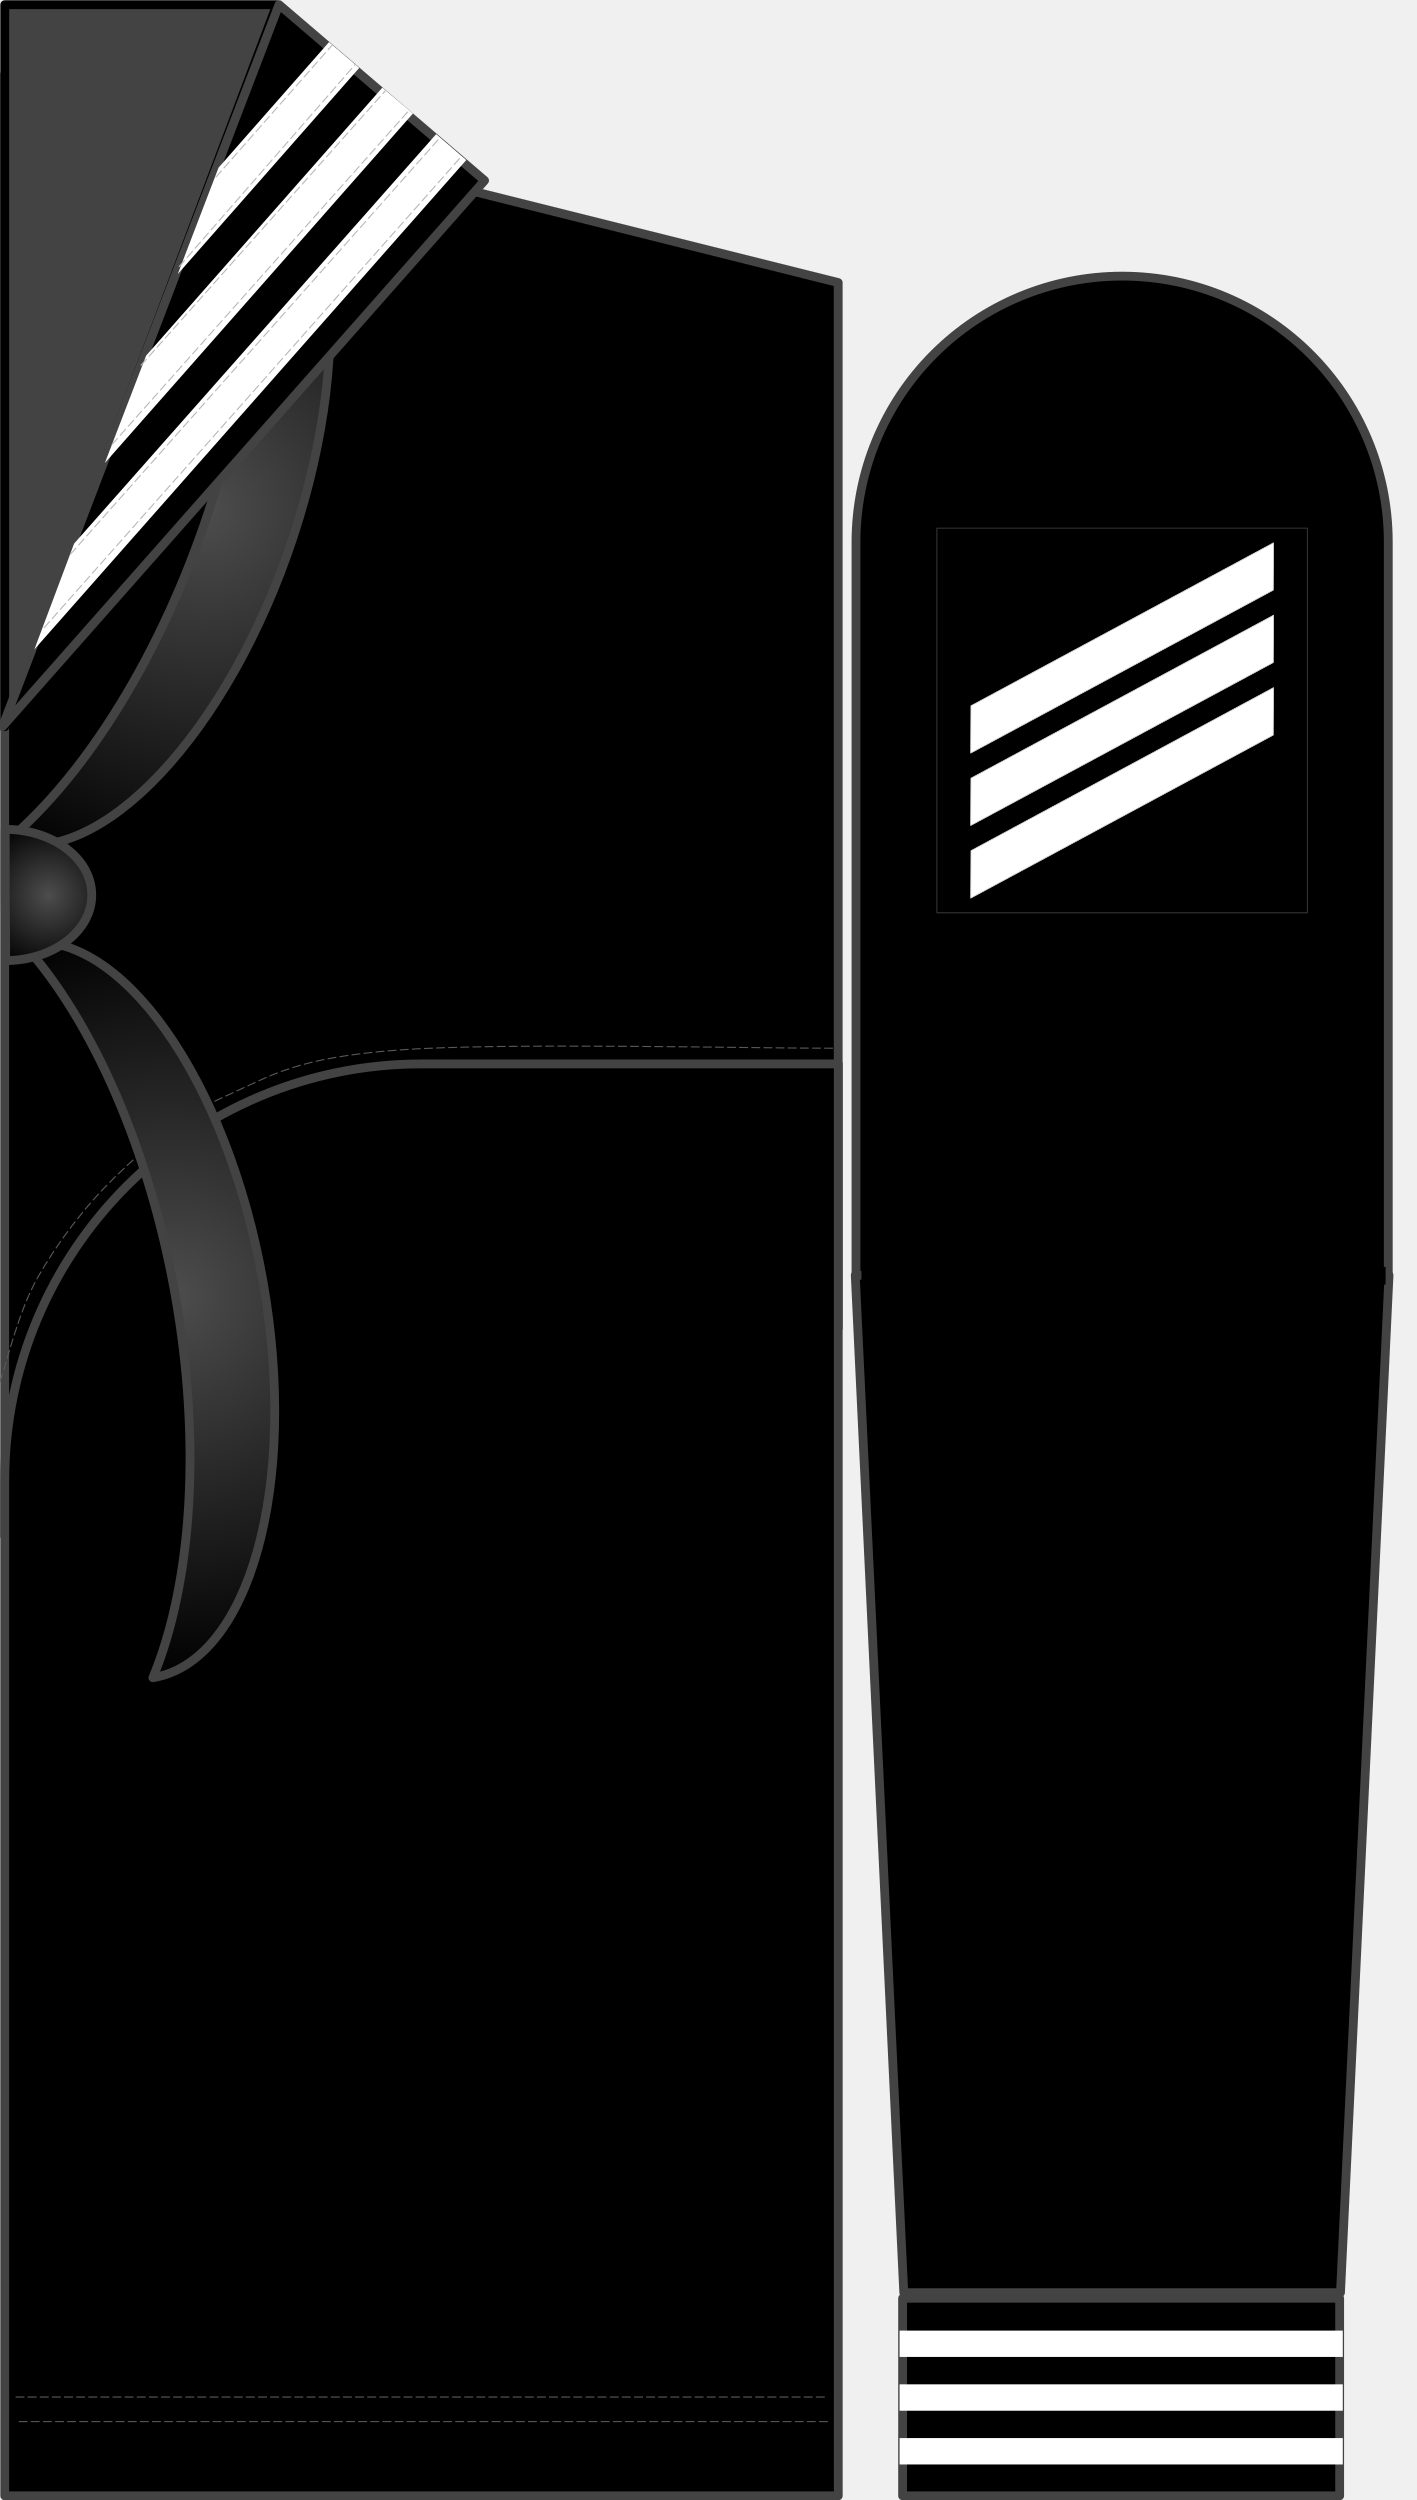
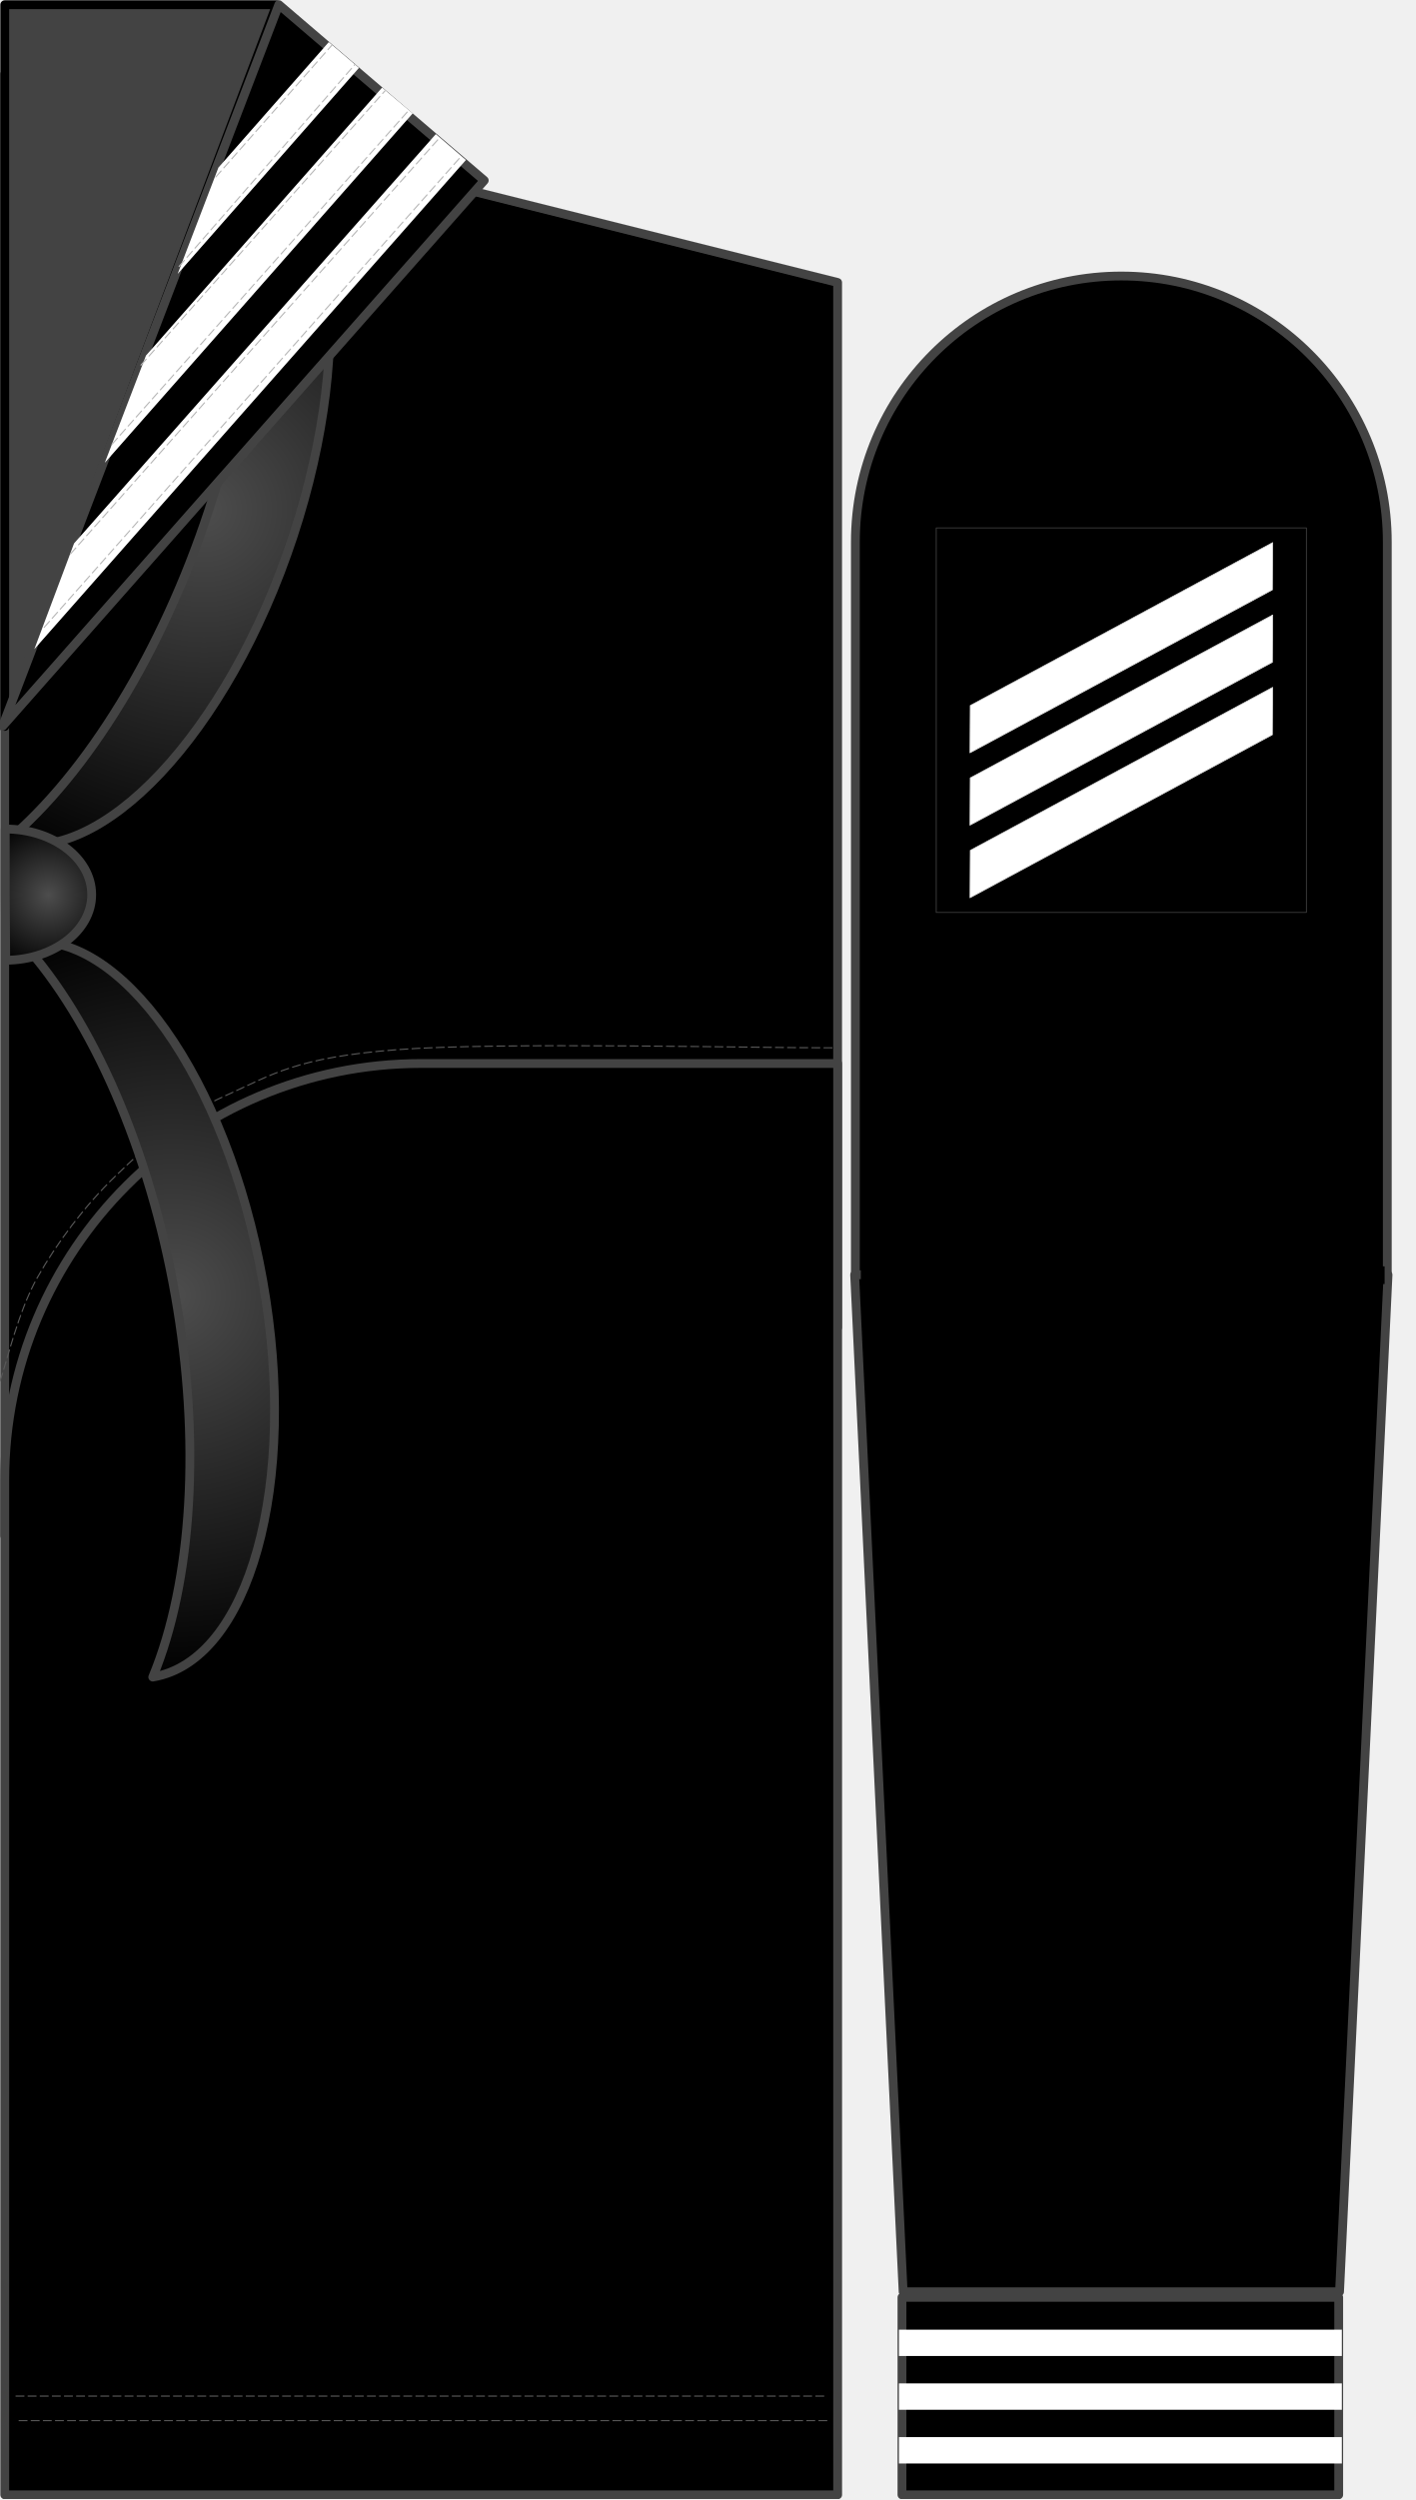
- <svg xmlns="http://www.w3.org/2000/svg" version="1.1" viewBox="0.0 0.0 1285.039 2267.717" fill="none" stroke="none" stroke-linecap="square" stroke-miterlimit="10">
-   <clipPath id="h7c1d4d7ec5a9048c_0_220.0">
-     <path d="m0 0l1285.039 0l0 2267.717l-1285.039 0l0 -2267.717z" clip-rule="nonzero" />
+ <svg xmlns="http://www.w3.org/2000/svg" fill="none" stroke-linecap="square" stroke-miterlimit="10" viewBox="0 0 1285.04 2267.72">
+   <clipPath id="a">
+     <path d="M0 0h1285.04v2267.72H0z" />
  </clipPath>
-   <g clip-path="url(#h7c1d4d7ec5a9048c_0_220.0)">
-     <path fill="#000000" fill-opacity="0.0" d="m0 0l1285.039 0l0 2267.717l-1285.039 0z" fill-rule="evenodd" />
-     <path fill="#000000" d="m1017.871 250.483l0 0c-64.028 0 -125.433 25.435 -170.708 70.71c-45.275 45.275 -70.71 106.68 -70.71 170.708l0 667.937c0 0.002 0.002 0.004 0.004 0.004l482.831 -0.004c0.002 0 0.004 -0.002 0.004 -0.004l-0.004 -667.933c0 -133.331 -108.086 -241.417 -241.417 -241.417z" fill-rule="evenodd" />
-     <path stroke="#434343" stroke-width="8.0" stroke-linejoin="round" stroke-linecap="butt" d="m1017.871 250.483l0 0c-64.028 0 -125.433 25.435 -170.708 70.71c-45.275 45.275 -70.71 106.68 -70.71 170.708l0 667.937c0 0.002 0.002 0.004 0.004 0.004l482.831 -0.004c0.002 0 0.004 -0.002 0.004 -0.004l-0.004 -667.933c0 -133.331 -108.086 -241.417 -241.417 -241.417z" fill-rule="evenodd" />
-     <path fill="#000000" d="m1259.95 1156.777l-44.02 922.898l-396.118 0l-44.02 -922.898z" fill-rule="evenodd" />
-     <path stroke="#434343" stroke-width="8.0" stroke-linejoin="round" stroke-linecap="butt" d="m1259.95 1156.777l-44.02 922.898l-396.118 0l-44.02 -922.898z" fill-rule="evenodd" />
-     <path fill="#000000" d="m818.743 2084.738l396.441 0l0 179.181l-396.441 0z" fill-rule="evenodd" />
-     <path stroke="#434343" stroke-width="8.0" stroke-linejoin="round" stroke-linecap="butt" d="m818.743 2084.738l396.441 0l0 179.181l-396.441 0z" fill-rule="evenodd" />
-     <path fill="#000000" fill-opacity="0.0" d="m781.408 1157.16l475.433 0" fill-rule="evenodd" />
-     <path stroke="#000000" stroke-width="16.0" stroke-linejoin="round" stroke-linecap="butt" d="m781.408 1157.16l475.433 0" fill-rule="evenodd" />
-     <path fill="#000000" fill-opacity="0.0" d="m223.062 761.818l482.488 0" fill-rule="evenodd" />
-     <path stroke="#434343" stroke-width="4.0" stroke-linejoin="round" stroke-linecap="butt" d="m295.062 757.818l338.488 0" fill-rule="nonzero" />
-     <path stroke="#434343" stroke-width="4.0" stroke-linejoin="round" stroke-linecap="butt" d="m295.062 765.818l338.488 0" fill-rule="nonzero" />
-     <path fill="#434343" stroke="#434343" stroke-width="12.0" stroke-linecap="butt" d="m295.062 741.997l-54.457 19.821l54.457 19.821z" fill-rule="evenodd" />
-     <path fill="#434343" stroke="#434343" stroke-width="12.0" stroke-linecap="butt" d="m633.55 781.639l54.457 -19.821l-54.457 -19.821z" fill-rule="evenodd" />
-     <path fill="#000000" d="m4.263 67.307l756.063 189.016l0 948.268l-756.063 189.016z" fill-rule="evenodd" />
-     <path stroke="#434343" stroke-width="8.0" stroke-linejoin="round" stroke-linecap="butt" d="m4.263 67.307l756.063 189.016l0 948.268l-756.063 189.016z" fill-rule="evenodd" />
-     <path fill="#000000" d="m382.34 965.057l378.031 0l0 0l0 1298.866l-756.063 0l0 -920.835c0 -208.781 169.25 -378.031 378.031 -378.031z" fill-rule="evenodd" />
-     <path stroke="#434343" stroke-width="8.0" stroke-linejoin="round" stroke-linecap="butt" d="m382.34 965.057l378.031 0l0 0l0 1298.866l-756.063 0l0 -920.835c0 -208.781 169.25 -378.031 378.031 -378.031z" fill-rule="evenodd" />
-     <path fill="#434343" d="m4.309 4.266l0 654.929l246.709 -654.929z" fill-rule="evenodd" />
-     <path stroke="#000000" stroke-width="8.0" stroke-linejoin="round" stroke-linecap="butt" d="m4.309 4.266l0 654.929l246.709 -654.929z" fill-rule="evenodd" />
+   <g clip-path="url(#a)">
+     <path fill="none" d="M0 0h1285.04v2267.72H0z" />
+     <path fill="#000" fill-rule="evenodd" d="M1017.87 250.48A241.4 241.4 0 0 0 776.45 491.9v667.94h482.84V491.9c0-133.33-108.09-241.42-241.42-241.42" />
+     <path stroke="#434343" stroke-linecap="butt" stroke-linejoin="round" stroke-width="8" d="M1017.87 250.48A241.4 241.4 0 0 0 776.45 491.9v667.94h482.84V491.9c0-133.33-108.09-241.42-241.42-241.42z" />
+     <path fill="#000" fill-rule="evenodd" d="m1259.95 1156.78-44.02 922.9H819.81l-44.02-922.9z" />
+     <path stroke="#434343" stroke-linecap="butt" stroke-linejoin="round" stroke-width="8" d="m1259.95 1156.78-44.02 922.9H819.81l-44.02-922.9z" />
+     <path fill="#000" fill-rule="evenodd" d="M818.74 2084.74h396.44v179.18H818.74z" />
+     <path stroke="#434343" stroke-linecap="butt" stroke-linejoin="round" stroke-width="8" d="M818.74 2084.74h396.44v179.18H818.74z" />
+     <path fill="none" d="M781.4 1157.16h475.44" />
+     <path stroke="#000" stroke-linecap="butt" stroke-linejoin="round" stroke-width="16" d="M781.4 1157.16h475.44" />
+     <path fill="none" d="M223.06 761.82h482.49" />
+     <path stroke="#434343" stroke-linecap="butt" stroke-linejoin="round" stroke-width="4" d="M295.06 757.82h338.49M295.06 765.82h338.49" />
+     <path fill="#434343" fill-rule="evenodd" stroke="#434343" stroke-linecap="butt" stroke-width="12" d="m295.06 742-54.46 19.82 54.46 19.82zM633.55 781.64l54.46-19.82L633.55 742z" />
+     <path fill="#000" fill-rule="evenodd" d="m4.26 67.3 756.07 189.02v948.27L4.26 1393.61z" />
+     <path stroke="#434343" stroke-linecap="butt" stroke-linejoin="round" stroke-width="8" d="m4.26 67.3 756.07 189.02v948.27L4.26 1393.61z" />
+     <path fill="#000" fill-rule="evenodd" d="M382.34 965.06h378.03v1298.86H4.31V1343.1c0-208.78 169.25-378.03 378.03-378.03" />
+     <path stroke="#434343" stroke-linecap="butt" stroke-linejoin="round" stroke-width="8" d="M382.34 965.06h378.03v1298.86H4.31V1343.1c0-208.78 169.25-378.03 378.03-378.03z" />
+     <path fill="#434343" fill-rule="evenodd" d="M4.3 4.27V659.2L251.03 4.27z" />
+     <path stroke="#000" stroke-linecap="butt" stroke-linejoin="round" stroke-width="8" d="M4.3 4.27V659.2L251.03 4.27z" />
    <defs>
-       <radialGradient id="h7c1d4d7ec5a9048c_0_220.1" gradientUnits="userSpaceOnUse" gradientTransform="matrix(-18.3138 -5.533234 5.533234 -18.3138 0.0 0.0)" spreadMethod="pad" cx="-16.264" cy="-20.33" fx="-16.264" fy="-20.33" r="18.314">
-         <stop offset="0.0" stop-color="#4d4d4d" />
-         <stop offset="1.0" stop-color="#000000" />
+       <radialGradient id="b" cx="-16.26" cy="-20.33" r="18.31" fx="-16.26" fy="-20.33" gradientTransform="rotate(-163.19)scale(19.13144)" gradientUnits="userSpaceOnUse" spreadMethod="pad">
+         <stop offset="0" stop-color="#4d4d4d" />
+         <stop offset="1" />
      </radialGradient>
    </defs>
-     <path fill="url(#h7c1d4d7ec5a9048c_0_220.1)" d="m219.162 117.325c84.747 25.605 105.751 190.978 46.913 369.37c-58.838 178.392 -175.237 302.251 -259.984 276.646c73.449 -61.659 141.344 -172.74 183.26 -299.827c41.916 -127.086 52.961 -255.344 29.811 -346.189z" fill-rule="evenodd" />
-     <path stroke="#434343" stroke-width="8.0" stroke-linejoin="round" stroke-linecap="butt" d="m219.162 117.325c84.747 25.605 105.751 190.978 46.913 369.37c-58.838 178.392 -175.237 302.251 -259.984 276.646c73.449 -61.659 141.344 -172.74 183.26 -299.827c41.916 -127.086 52.961 -255.344 29.811 -346.189z" fill-rule="evenodd" />
-     <path fill="#000000" d="m4.987 803.874c6.772 0.022 12.239 3.595 12.222 7.988c-0.017 4.393 -5.512 7.948 -12.283 7.948l0 -7.969z" fill-rule="evenodd" />
-     <path stroke="#434343" stroke-width="8.0" stroke-linejoin="round" stroke-linecap="butt" d="m4.987 803.874c6.772 0.022 12.239 3.595 12.222 7.988c-0.017 4.393 -5.512 7.948 -12.283 7.948l0 -7.969z" fill-rule="evenodd" />
-     <path fill="#000000" d="m439.556 163.751l-437.269 495.258l250.801 -654.809z" fill-rule="evenodd" />
-     <path stroke="#434343" stroke-width="8.0" stroke-linejoin="round" stroke-linecap="butt" d="m439.556 163.751l-437.269 495.258l250.801 -654.809z" fill-rule="evenodd" />
-     <path fill="#ffffff" d="m31.16 589.105l391.772 -443.915l-27.295 -23.516l-328.414 371.393z" fill-rule="evenodd" />
-     <path fill="#ffffff" d="m95.101 419.989l279.523 -317.085l-27.779 -23.43l-214.324 243.129z" fill-rule="evenodd" />
-     <path fill="#ffffff" d="m161.237 248.602l164.615 -187.02l-27.377 -23.418l-100.213 113.884z" fill-rule="evenodd" />
-     <path fill="#000000" fill-opacity="0.0" d="m162.318 242.029l160.252 -183.937" fill-rule="evenodd" />
-     <path stroke="#b7b7b7" stroke-width="1.0" stroke-linejoin="round" stroke-linecap="butt" stroke-dasharray="8.0,3.0" d="m162.318 242.029l160.252 -183.937" fill-rule="evenodd" />
-     <path fill="#000000" fill-opacity="0.0" d="m195.651 160.869l105.953 -120.283" fill-rule="evenodd" />
-     <path stroke="#b7b7b7" stroke-width="1.0" stroke-linejoin="round" stroke-linecap="butt" stroke-dasharray="8.0,3.0" d="m195.651 160.869l105.953 -120.283" fill-rule="evenodd" />
-     <path fill="#000000" fill-opacity="0.0" d="m101.449 403.381l269.354 -303.024" fill-rule="evenodd" />
-     <path stroke="#b7b7b7" stroke-width="1.0" stroke-linejoin="round" stroke-linecap="butt" stroke-dasharray="8.0,3.0" d="m101.449 403.381l269.354 -303.024" fill-rule="evenodd" />
-     <path fill="#000000" fill-opacity="0.0" d="m127.688 331.605l221.953 -249.386" fill-rule="evenodd" />
-     <path stroke="#b7b7b7" stroke-width="1.0" stroke-linejoin="round" stroke-linecap="butt" stroke-dasharray="8.0,3.0" d="m127.688 331.605l221.953 -249.386" fill-rule="evenodd" />
-     <path fill="#000000" fill-opacity="0.0" d="m39.843 569.567l378.992 -428" fill-rule="evenodd" />
-     <path stroke="#b7b7b7" stroke-width="1.0" stroke-linejoin="round" stroke-linecap="butt" stroke-dasharray="8.0,3.0" d="m39.843 569.567l378.992 -428" fill-rule="evenodd" />
-     <path fill="#000000" fill-opacity="0.0" d="m63.769 502.898l335.528 -378.236" fill-rule="evenodd" />
-     <path stroke="#b7b7b7" stroke-width="1.0" stroke-linejoin="round" stroke-linecap="butt" stroke-dasharray="8.0,3.0" d="m63.769 502.898l335.528 -378.236" fill-rule="evenodd" />
-     <path fill="#000000" fill-opacity="0.0" d="m0 1253.391c5.65 -15.678 16.384 -62.995 33.898 -94.068c17.514 -31.073 42.655 -64.83 71.186 -92.373c28.531 -27.542 57.486 -53.814 100 -72.882c42.514 -19.068 62.996 -34.322 155.087 -41.525c92.091 -7.203 331.214 -1.413 397.457 -1.695" fill-rule="evenodd" />
-     <path stroke="#595959" stroke-width="1.0" stroke-linejoin="round" stroke-linecap="butt" stroke-dasharray="8.0,3.0" d="m0 1253.391c5.65 -15.678 16.384 -62.995 33.898 -94.068c17.514 -31.073 42.655 -64.83 71.186 -92.373c28.531 -27.542 57.486 -53.814 100 -72.882c42.514 -19.068 62.996 -34.322 155.087 -41.525c92.091 -7.203 331.214 -1.413 397.457 -1.695" fill-rule="evenodd" />
+     <path fill="url(#b)" fill-rule="evenodd" d="M219.16 117.33c84.75 25.6 105.75 190.97 46.92 369.37C207.24 665.09 90.84 788.95 6.09 763.34c73.45-61.66 141.34-172.74 183.26-299.83s52.96-255.34 29.81-346.18" />
+     <path stroke="#434343" stroke-linecap="butt" stroke-linejoin="round" stroke-width="8" d="M219.16 117.33c84.75 25.6 105.75 190.97 46.92 369.37C207.24 665.09 90.84 788.95 6.09 763.34c73.45-61.66 141.34-172.74 183.26-299.83s52.96-255.34 29.81-346.18z" />
+     <path fill="#000" fill-rule="evenodd" d="M4.99 803.87c6.77.03 12.24 3.6 12.22 8-.02 4.39-5.51 7.94-12.28 7.94v-7.97z" />
+     <path stroke="#434343" stroke-linecap="butt" stroke-linejoin="round" stroke-width="8" d="M4.99 803.87c6.77.03 12.24 3.6 12.22 8-.02 4.39-5.51 7.94-12.28 7.94v-7.97z" />
+     <path fill="#000" fill-rule="evenodd" d="M439.56 163.75 2.29 659.01 253.09 4.2z" />
+     <path stroke="#434343" stroke-linecap="butt" stroke-linejoin="round" stroke-width="8" d="M439.56 163.75 2.29 659.01 253.09 4.2z" />
+     <path fill="#fff" fill-rule="evenodd" d="M31.16 589.1 422.93 145.2l-27.3-23.52-328.4 371.4zM95.1 419.99 374.62 102.9l-27.78-23.43L132.52 322.6zM161.24 248.6 325.85 61.58l-27.38-23.42-100.2 113.89z" />
+     <path fill="none" d="M162.32 242.03 322.57 58.09" />
+     <path stroke="#b7b7b7" stroke-dasharray="8.0,3.0" stroke-linecap="butt" stroke-linejoin="round" d="M162.32 242.03 322.57 58.09" />
+     <path fill="none" d="M195.65 160.87 301.6 40.59" />
+     <path stroke="#b7b7b7" stroke-dasharray="8.0,3.0" stroke-linecap="butt" stroke-linejoin="round" d="M195.65 160.87 301.6 40.59" />
+     <path fill="none" d="M101.45 403.38 370.8 100.36" />
+     <path stroke="#b7b7b7" stroke-dasharray="8.0,3.0" stroke-linecap="butt" stroke-linejoin="round" d="M101.45 403.38 370.8 100.36" />
+     <path fill="none" d="M127.69 331.6 349.64 82.22" />
+     <path stroke="#b7b7b7" stroke-dasharray="8.0,3.0" stroke-linecap="butt" stroke-linejoin="round" d="M127.69 331.6 349.64 82.22" />
+     <path fill="none" d="m39.84 569.57 379-428" />
+     <path stroke="#b7b7b7" stroke-dasharray="8.0,3.0" stroke-linecap="butt" stroke-linejoin="round" d="m39.84 569.57 379-428" />
+     <path fill="none" d="M63.77 502.9 399.3 124.66" />
+     <path stroke="#b7b7b7" stroke-dasharray="8.0,3.0" stroke-linecap="butt" stroke-linejoin="round" d="M63.77 502.9 399.3 124.66" />
+     <path fill="none" d="M0 1253.4c5.65-15.69 16.38-63 33.9-94.08s42.65-64.83 71.18-92.37 57.49-53.81 100-72.88c42.52-19.07 63-34.32 155.1-41.53 92.08-7.2 331.2-1.41 397.45-1.7" />
+     <path stroke="#595959" stroke-dasharray="8.0,3.0" stroke-linecap="butt" stroke-linejoin="round" d="M0 1253.4c5.65-15.69 16.38-63 33.9-94.08s42.65-64.83 71.18-92.37 57.49-53.81 100-72.88c42.52-19.07 63-34.32 155.1-41.53 92.08-7.2 331.2-1.41 397.45-1.7" />
    <defs>
-       <radialGradient id="h7c1d4d7ec5a9048c_0_220.2" gradientUnits="userSpaceOnUse" gradientTransform="matrix(-18.53615 3.067318 3.067318 18.53615 0.0 0.0)" spreadMethod="pad" cx="1.962" cy="63.11" fx="1.962" fy="63.11" r="18.536">
-         <stop offset="0.0" stop-color="#4d4d4d" />
-         <stop offset="1.0" stop-color="#000000" />
+       <radialGradient id="c" cx="1.96" cy="63.11" r="18.54" fx="1.96" fy="63.11" gradientTransform="scale(-18.78822 18.78822)rotate(9.4)" gradientUnits="userSpaceOnUse" spreadMethod="pad">
+         <stop offset="0" stop-color="#4d4d4d" />
+         <stop offset="1" />
      </radialGradient>
    </defs>
-     <path fill="url(#h7c1d4d7ec5a9048c_0_220.2)" d="m138.666 1521.856c87.774 -14.525 132.496 -175.469 99.89 -359.48c-32.607 -184.011 -130.194 -321.407 -217.969 -306.882c63.961 70.375 115.275 188.942 138.504 320.031c23.229 131.089 15.662 259.4 -20.425 346.331z" fill-rule="evenodd" />
-     <path stroke="#434343" stroke-width="8.0" stroke-linejoin="round" stroke-linecap="butt" d="m138.666 1521.856c87.774 -14.525 132.496 -175.469 99.89 -359.48c-32.607 -184.011 -130.194 -321.407 -217.969 -306.882c63.961 70.375 115.275 188.942 138.504 320.031c23.229 131.089 15.662 259.4 -20.425 346.331z" fill-rule="evenodd" />
+     <path fill="url(#c)" fill-rule="evenodd" d="M138.67 1521.86c87.77-14.53 132.5-175.47 99.89-359.48S108.36 840.97 20.59 855.49c63.96 70.38 115.27 188.95 138.5 320.04 23.23 131.08 15.66 259.4-20.42 346.33" />
+     <path stroke="#434343" stroke-linecap="butt" stroke-linejoin="round" stroke-width="8" d="M138.67 1521.86c87.77-14.53 132.5-175.47 99.89-359.48S108.36 840.97 20.59 855.49c63.96 70.38 115.27 188.95 138.5 320.04 23.23 131.08 15.66 259.4-20.42 346.33z" />
    <defs>
-       <radialGradient id="h7c1d4d7ec5a9048c_0_220.3" gradientUnits="userSpaceOnUse" gradientTransform="matrix(-8.443626 0.0 0.0 8.443626 0.0 0.0)" spreadMethod="pad" cx="-5.21" cy="96.148" fx="-5.21" fy="96.148" r="8.444">
-         <stop offset="0.0" stop-color="#4d4d4d" />
-         <stop offset="1.0" stop-color="#000000" />
+       <radialGradient id="d" cx="-5.21" cy="96.15" r="8.44" fx="-5.21" fy="96.15" gradientTransform="scale(-8.44363 8.44363)" gradientUnits="userSpaceOnUse" spreadMethod="pad">
+         <stop offset="0" stop-color="#4d4d4d" />
+         <stop offset="1" />
      </radialGradient>
    </defs>
-     <path fill="url(#h7c1d4d7ec5a9048c_0_220.3)" d="m5.22 871.367c43.248 -0.193 78.138 -26.894 78.01 -59.702c-0.127 -32.808 -35.223 -59.352 -78.472 -59.352l0 59.528z" fill-rule="evenodd" />
-     <path stroke="#434343" stroke-width="8.0" stroke-linejoin="round" stroke-linecap="butt" d="m5.22 871.367c43.248 -0.193 78.138 -26.894 78.01 -59.702c-0.127 -32.808 -35.223 -59.352 -78.472 -59.352l0 59.528z" fill-rule="evenodd" />
-     <path fill="#000000" fill-opacity="0.0" d="m16.95 2196.609l736.441 0" fill-rule="evenodd" />
-     <path stroke="#595959" stroke-width="1.0" stroke-linejoin="round" stroke-linecap="butt" stroke-dasharray="8.0,3.0" d="m16.95 2196.609l736.441 0" fill-rule="evenodd" />
-     <path fill="#000000" fill-opacity="0.0" d="m14.126 2174.328l736.441 0" fill-rule="evenodd" />
-     <path stroke="#595959" stroke-width="1.0" stroke-linejoin="round" stroke-linecap="butt" stroke-dasharray="8.0,3.0" d="m14.126 2174.328l736.441 0" fill-rule="evenodd" />
-     <path fill="#000000" fill-opacity="0.0" d="m849.86 479.048l335.997 0l0 348.96l-335.997 0z" fill-rule="evenodd" />
-     <path stroke="#434343" stroke-width="0.748" stroke-linejoin="round" stroke-linecap="butt" d="m849.86 479.048l335.997 0l0 348.96l-335.997 0z" fill-rule="evenodd" />
-     <path fill="#ffffff" d="m880.498 683.096l0.263 -42.872l274.459 -147.823l-0.263 42.872z" fill-rule="evenodd" />
-     <path stroke="#d9d9d9" stroke-width="0.748" stroke-linejoin="round" stroke-linecap="butt" d="m880.498 683.096l0.263 -42.872l274.459 -147.823l-0.263 42.872z" fill-rule="evenodd" />
-     <path fill="#ffffff" d="m880.486 748.78l0.264 -42.871l274.482 -147.824l-0.264 42.871z" fill-rule="evenodd" />
-     <path stroke="#d9d9d9" stroke-width="0.748" stroke-linejoin="round" stroke-linecap="butt" d="m880.486 748.78l0.264 -42.871l274.482 -147.824l-0.264 42.871z" fill-rule="evenodd" />
-     <path fill="#ffffff" d="m880.522 814.653l0.267 -43l274.407 -147.883l-0.267 43z" fill-rule="evenodd" />
-     <path stroke="#d9d9d9" stroke-width="0.748" stroke-linejoin="round" stroke-linecap="butt" d="m880.522 814.653l0.267 -43l274.407 -147.883l-0.267 43z" fill-rule="evenodd" />
-     <path fill="#000000" fill-opacity="0.0" d="m816.0 2126.0l402.016 0" fill-rule="evenodd" />
-     <path stroke="#ffffff" stroke-width="23.94" stroke-linejoin="round" stroke-linecap="butt" d="m816.0 2126.0l402.016 0" fill-rule="evenodd" />
-     <path fill="#000000" fill-opacity="0.0" d="m816.0 2174.751l402.016 0" fill-rule="evenodd" />
-     <path stroke="#ffffff" stroke-width="23.94" stroke-linejoin="round" stroke-linecap="butt" d="m816.0 2174.751l402.016 0" fill-rule="evenodd" />
-     <path fill="#000000" fill-opacity="0.0" d="m816.0 2223.501l402.016 0" fill-rule="evenodd" />
-     <path stroke="#ffffff" stroke-width="23.94" stroke-linejoin="round" stroke-linecap="butt" d="m816.0 2223.501l402.016 0" fill-rule="evenodd" />
+     <path fill="url(#d)" fill-rule="evenodd" d="M5.22 871.37c43.25-.2 78.14-26.9 78.01-59.7S48.01 752.3 4.76 752.3v59.53z" />
+     <path stroke="#434343" stroke-linecap="butt" stroke-linejoin="round" stroke-width="8" d="M5.22 871.37c43.25-.2 78.14-26.9 78.01-59.7S48.01 752.3 4.76 752.3v59.53z" />
+     <path fill="none" d="M16.95 2196.6h736.44" />
+     <path stroke="#595959" stroke-dasharray="8.0,3.0" stroke-linecap="butt" stroke-linejoin="round" d="M16.95 2196.6h736.44" />
+     <path fill="none" d="M14.13 2174.33h736.44" />
+     <path stroke="#595959" stroke-dasharray="8.0,3.0" stroke-linecap="butt" stroke-linejoin="round" d="M14.13 2174.33h736.44" />
+     <path fill="none" d="M849.86 479.05h336V828h-336z" />
+     <path stroke="#434343" stroke-linecap="butt" stroke-linejoin="round" stroke-width=".75" d="M849.86 479.05h336V828h-336z" />
+     <path fill="#fff" fill-rule="evenodd" d="m880.5 683.1.26-42.88 274.46-147.82-.26 42.87z" />
+     <path stroke="#d9d9d9" stroke-linecap="butt" stroke-linejoin="round" stroke-width=".75" d="m880.5 683.1.26-42.88 274.46-147.82-.26 42.87z" />
+     <path fill="#fff" fill-rule="evenodd" d="m880.49 748.78.26-42.87 274.48-147.82-.26 42.87z" />
+     <path stroke="#d9d9d9" stroke-linecap="butt" stroke-linejoin="round" stroke-width=".75" d="m880.49 748.78.26-42.87 274.48-147.82-.26 42.87z" />
+     <path fill="#fff" fill-rule="evenodd" d="m880.52 814.65.27-43 274.4-147.88-.26 43z" />
+     <path stroke="#d9d9d9" stroke-linecap="butt" stroke-linejoin="round" stroke-width=".75" d="m880.52 814.65.27-43 274.4-147.88-.26 43z" />
+     <path fill="none" d="M816 2126h402.02" />
+     <path stroke="#fff" stroke-linecap="butt" stroke-linejoin="round" stroke-width="23.94" d="M816 2126h402.02" />
+     <path fill="none" d="M816 2174.75h402.02" />
+     <path stroke="#fff" stroke-linecap="butt" stroke-linejoin="round" stroke-width="23.94" d="M816 2174.75h402.02" />
+     <path fill="none" d="M816 2223.5h402.02" />
+     <path stroke="#fff" stroke-linecap="butt" stroke-linejoin="round" stroke-width="23.94" d="M816 2223.5h402.02" />
  </g>
</svg>
